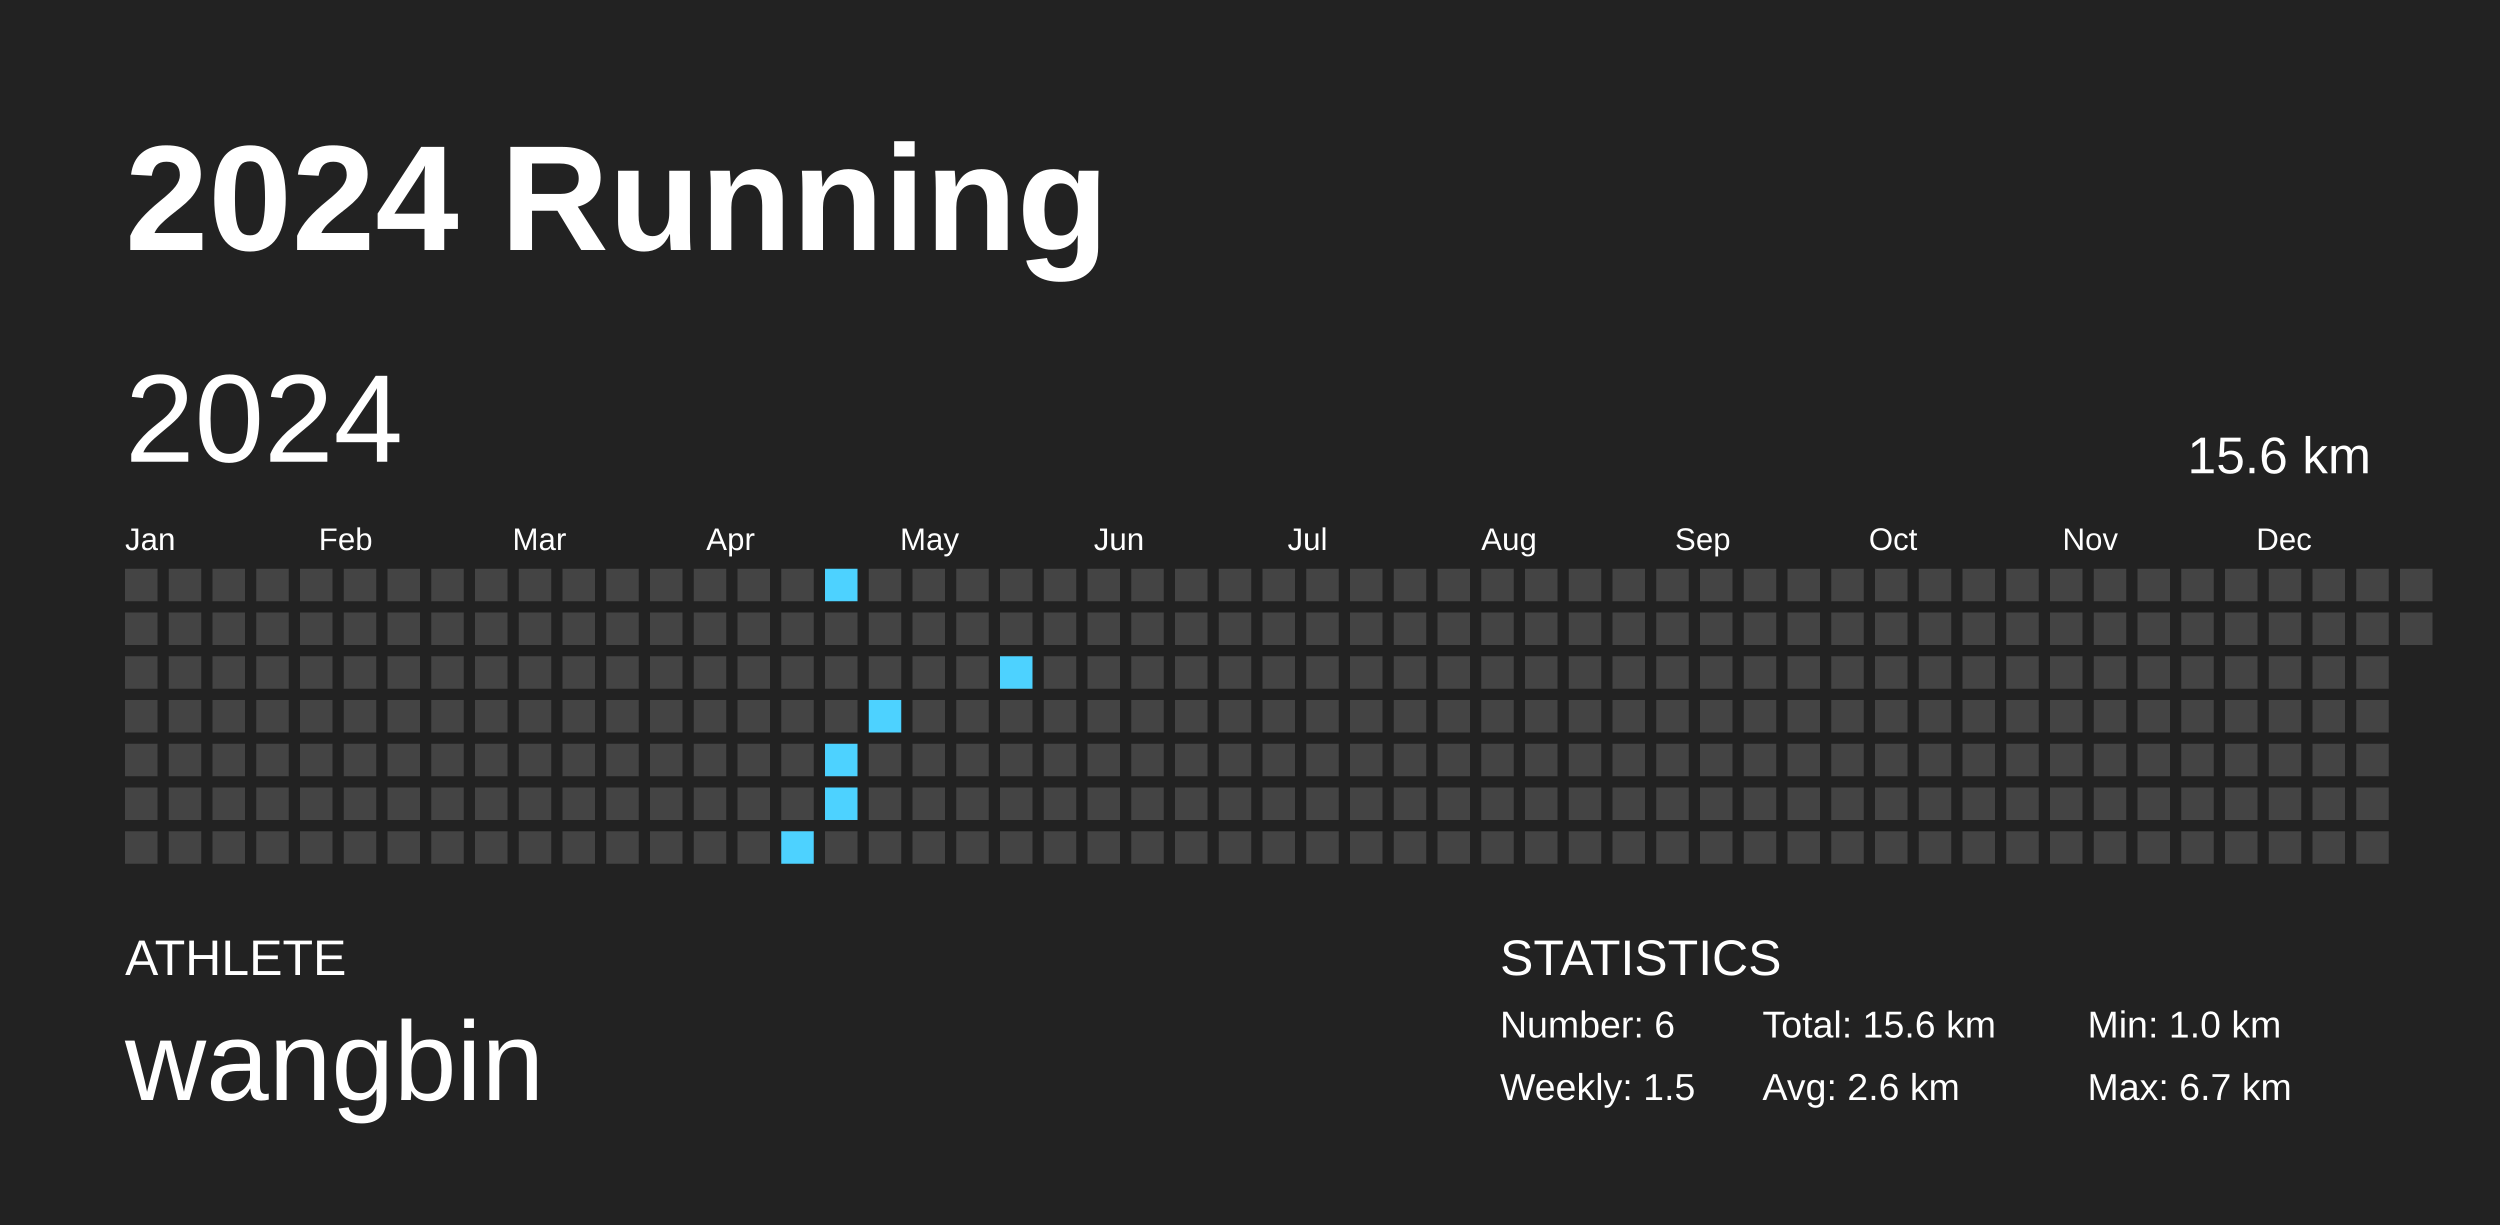
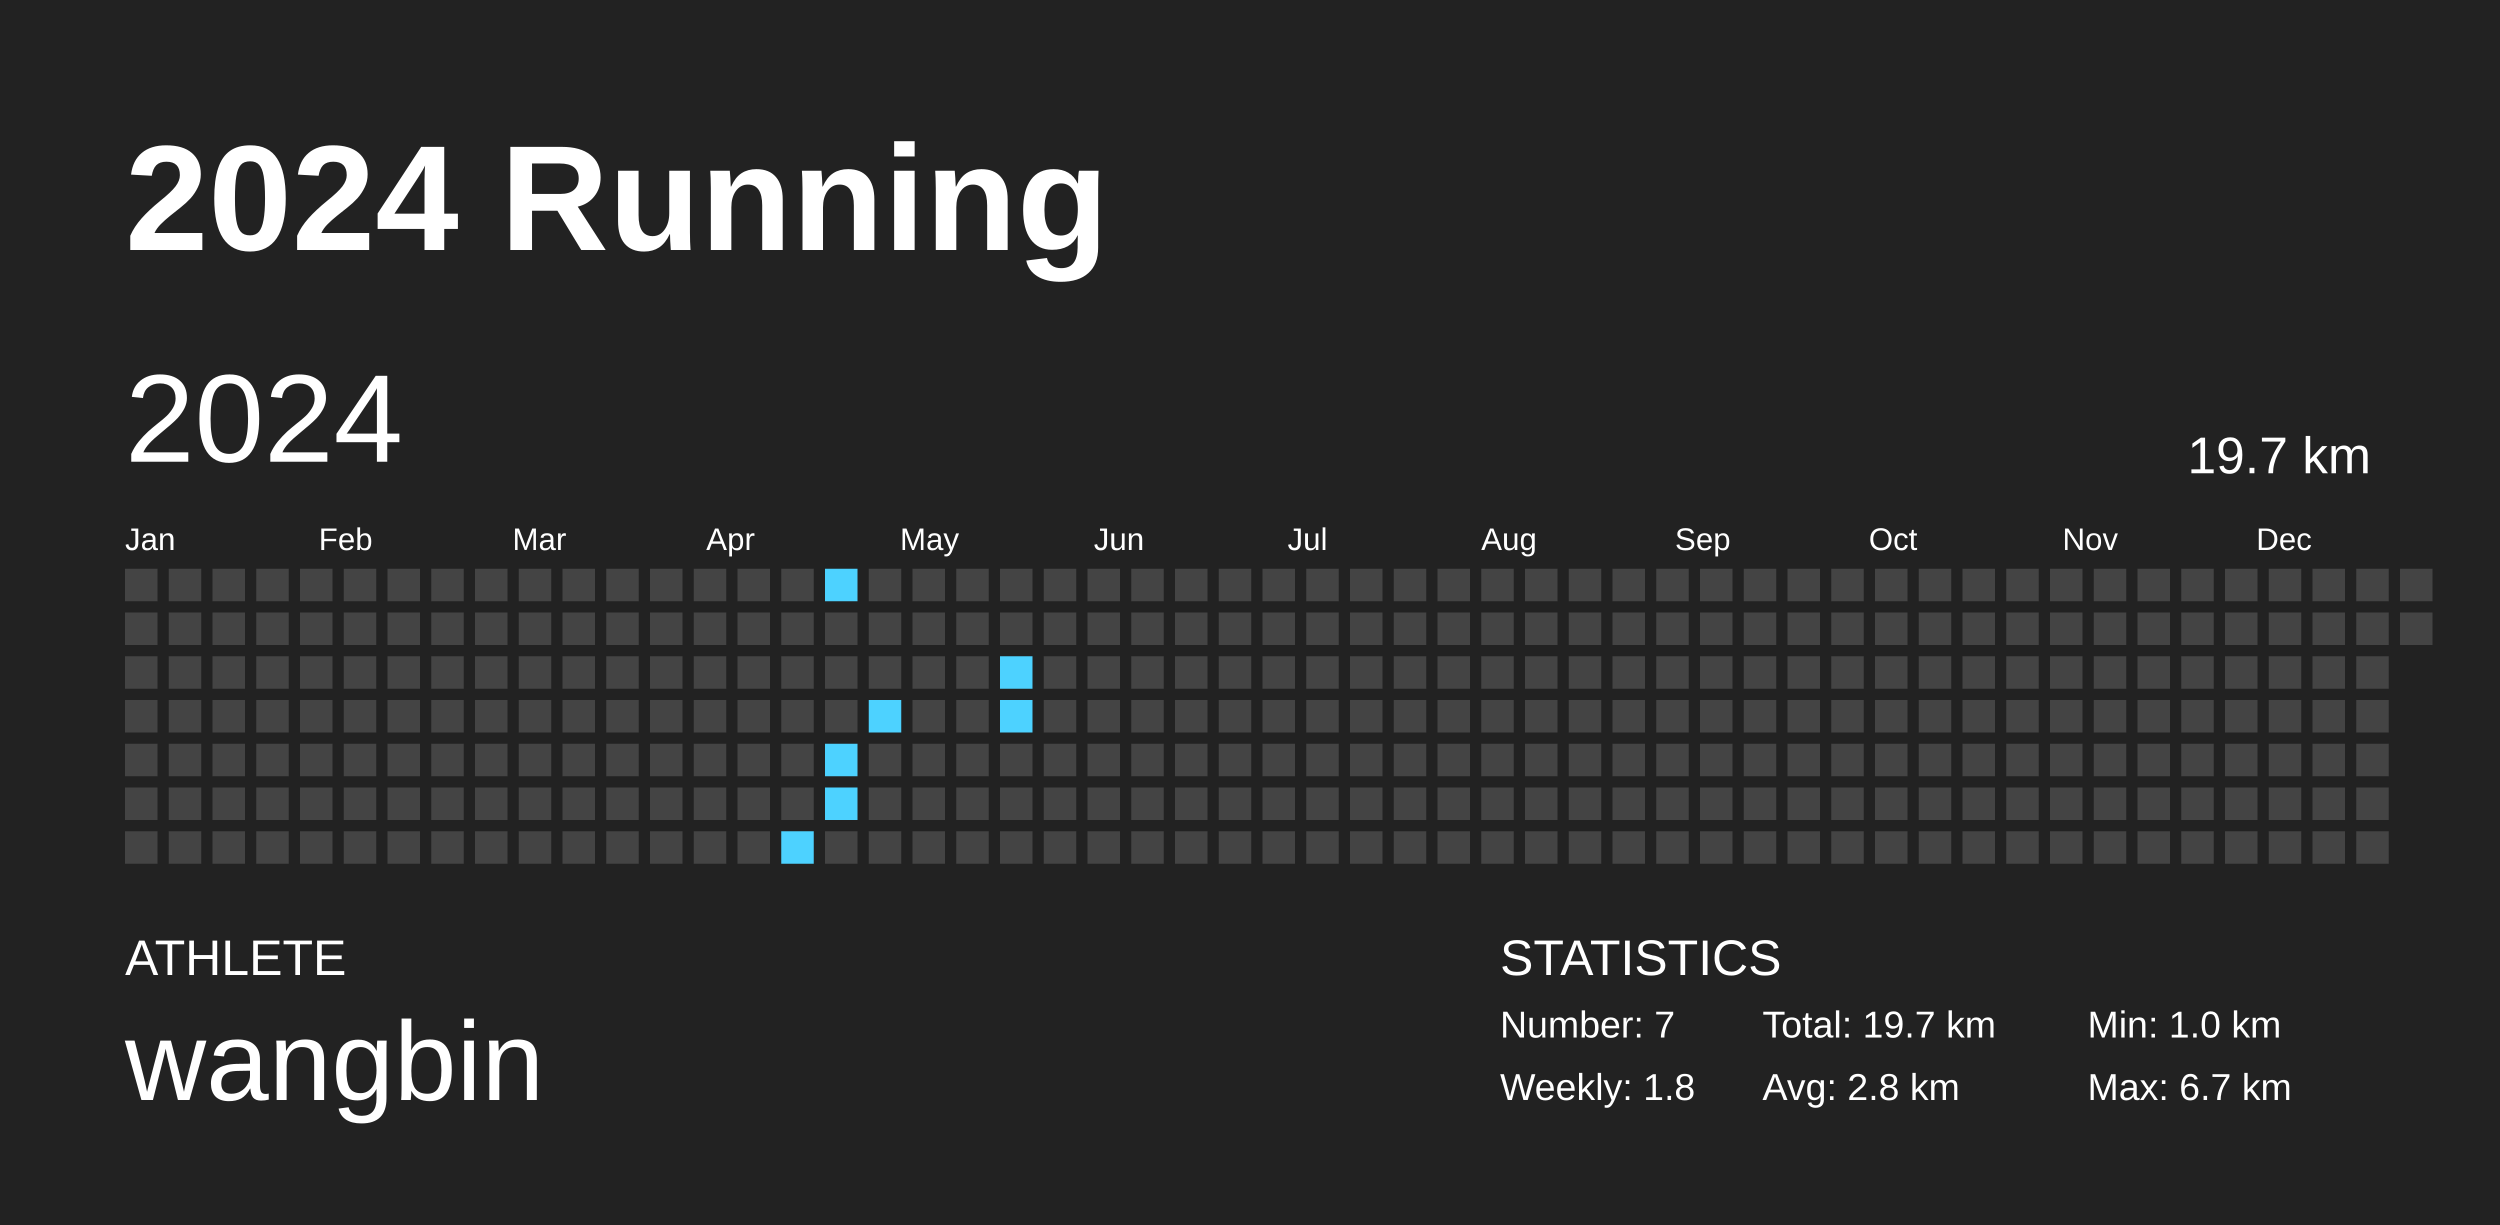
<svg xmlns="http://www.w3.org/2000/svg" baseProfile="full" height="98mm" version="1.1" viewBox="0,0,200,98" width="200mm">
  <defs />
  <rect fill="#222222" height="98" width="200" x="0" y="0" />
  <text fill="#FFFFFF" style="font-size:12px; font-family:Arial; font-weight:bold;" x="10" y="20">2024 Running</text>
  <text fill="#FFFFFF" style="font-size:4px; font-family:Arial" x="10" y="78">ATHLETE</text>
  <text fill="#FFFFFF" style="font-size:9px; font-family:Arial" x="10" y="88">wangbin</text>
  <text fill="#FFFFFF" style="font-size:4px; font-family:Arial" x="120" y="78">STATISTICS</text>
-   <text fill="#FFFFFF" style="font-size:3px; font-family:Arial" x="120" y="83">Number: 6</text>
-   <text fill="#FFFFFF" style="font-size:3px; font-family:Arial" x="120" y="88">Weekly: 1.5</text>
-   <text fill="#FFFFFF" style="font-size:3px; font-family:Arial" x="141" y="83">Total: 15.6 km</text>
-   <text fill="#FFFFFF" style="font-size:3px; font-family:Arial" x="141" y="88">Avg: 2.6 km</text>
+   <text fill="#FFFFFF" style="font-size:3px; font-family:Arial" x="120" y="83">Number: 7</text>
+   <text fill="#FFFFFF" style="font-size:3px; font-family:Arial" x="120" y="88">Weekly: 1.8</text>
+   <text fill="#FFFFFF" style="font-size:3px; font-family:Arial" x="141" y="83">Total: 19.7 km</text>
+   <text fill="#FFFFFF" style="font-size:3px; font-family:Arial" x="141" y="88">Avg: 2.8 km</text>
  <text fill="#FFFFFF" style="font-size:3px; font-family:Arial" x="167" y="83">Min: 1.0 km</text>
  <text fill="#FFFFFF" style="font-size:3px; font-family:Arial" x="167" y="88">Max: 6.7 km</text>
  <text dominant-baseline="hanging" fill="#FFFFFF" style="font-size:10.0px; font-family:Arial;" x="10" y="30">2024</text>
-   <text dominant-baseline="hanging" fill="#FFFFFF" style="font-size:4.125px; font-family:Arial;" x="175" y="35">15.6 km</text>
+   <text dominant-baseline="hanging" fill="#FFFFFF" style="font-size:4.125px; font-family:Arial;" x="175" y="35">19.7 km</text>
  <text fill="#FFFFFF" style="font-size:2.5px; font-family:Arial" x="10.0" y="44">Jan</text>
  <text fill="#FFFFFF" style="font-size:2.5px; font-family:Arial" x="25.5" y="44">Feb</text>
  <text fill="#FFFFFF" style="font-size:2.5px; font-family:Arial" x="41.0" y="44">Mar</text>
  <text fill="#FFFFFF" style="font-size:2.5px; font-family:Arial" x="56.5" y="44">Apr</text>
  <text fill="#FFFFFF" style="font-size:2.5px; font-family:Arial" x="72.0" y="44">May</text>
  <text fill="#FFFFFF" style="font-size:2.5px; font-family:Arial" x="87.5" y="44">Jun</text>
  <text fill="#FFFFFF" style="font-size:2.5px; font-family:Arial" x="103.0" y="44">Jul</text>
  <text fill="#FFFFFF" style="font-size:2.5px; font-family:Arial" x="118.5" y="44">Aug</text>
  <text fill="#FFFFFF" style="font-size:2.5px; font-family:Arial" x="134.0" y="44">Sep</text>
  <text fill="#FFFFFF" style="font-size:2.5px; font-family:Arial" x="149.5" y="44">Oct</text>
  <text fill="#FFFFFF" style="font-size:2.5px; font-family:Arial" x="165.0" y="44">Nov</text>
  <text fill="#FFFFFF" style="font-size:2.5px; font-family:Arial" x="180.5" y="44">Dec</text>
  <rect fill="#444444" height="2.6" width="2.6" x="10.0" y="45.5" />
  <rect fill="#444444" height="2.6" width="2.6" x="10.0" y="49.0" />
  <rect fill="#444444" height="2.6" width="2.6" x="10.0" y="52.5" />
  <rect fill="#444444" height="2.6" width="2.6" x="10.0" y="56.0" />
  <rect fill="#444444" height="2.6" width="2.6" x="10.0" y="59.5" />
  <rect fill="#444444" height="2.6" width="2.6" x="10.0" y="63.0" />
  <rect fill="#444444" height="2.6" width="2.6" x="10.0" y="66.5" />
  <rect fill="#444444" height="2.6" width="2.6" x="13.5" y="45.5" />
  <rect fill="#444444" height="2.6" width="2.6" x="13.5" y="49.0" />
  <rect fill="#444444" height="2.6" width="2.6" x="13.5" y="52.5" />
  <rect fill="#444444" height="2.6" width="2.6" x="13.5" y="56.0" />
  <rect fill="#444444" height="2.6" width="2.6" x="13.5" y="59.5" />
  <rect fill="#444444" height="2.6" width="2.6" x="13.5" y="63.0" />
  <rect fill="#444444" height="2.6" width="2.6" x="13.5" y="66.5" />
  <rect fill="#444444" height="2.6" width="2.6" x="17.0" y="45.5" />
  <rect fill="#444444" height="2.6" width="2.6" x="17.0" y="49.0" />
  <rect fill="#444444" height="2.6" width="2.6" x="17.0" y="52.5" />
  <rect fill="#444444" height="2.6" width="2.6" x="17.0" y="56.0" />
  <rect fill="#444444" height="2.6" width="2.6" x="17.0" y="59.5" />
  <rect fill="#444444" height="2.6" width="2.6" x="17.0" y="63.0" />
  <rect fill="#444444" height="2.6" width="2.6" x="17.0" y="66.5" />
  <rect fill="#444444" height="2.6" width="2.6" x="20.5" y="45.5" />
  <rect fill="#444444" height="2.6" width="2.6" x="20.5" y="49.0" />
  <rect fill="#444444" height="2.6" width="2.6" x="20.5" y="52.5" />
  <rect fill="#444444" height="2.6" width="2.6" x="20.5" y="56.0" />
  <rect fill="#444444" height="2.6" width="2.6" x="20.5" y="59.5" />
  <rect fill="#444444" height="2.6" width="2.6" x="20.5" y="63.0" />
  <rect fill="#444444" height="2.6" width="2.6" x="20.5" y="66.5" />
  <rect fill="#444444" height="2.6" width="2.6" x="24.0" y="45.5" />
  <rect fill="#444444" height="2.6" width="2.6" x="24.0" y="49.0" />
  <rect fill="#444444" height="2.6" width="2.6" x="24.0" y="52.5" />
  <rect fill="#444444" height="2.6" width="2.6" x="24.0" y="56.0" />
  <rect fill="#444444" height="2.6" width="2.6" x="24.0" y="59.5" />
  <rect fill="#444444" height="2.6" width="2.6" x="24.0" y="63.0" />
  <rect fill="#444444" height="2.6" width="2.6" x="24.0" y="66.5" />
  <rect fill="#444444" height="2.6" width="2.6" x="27.5" y="45.5" />
  <rect fill="#444444" height="2.6" width="2.6" x="27.5" y="49.0" />
  <rect fill="#444444" height="2.6" width="2.6" x="27.5" y="52.5" />
  <rect fill="#444444" height="2.6" width="2.6" x="27.5" y="56.0" />
  <rect fill="#444444" height="2.6" width="2.6" x="27.5" y="59.5" />
  <rect fill="#444444" height="2.6" width="2.6" x="27.5" y="63.0" />
  <rect fill="#444444" height="2.6" width="2.6" x="27.5" y="66.5" />
  <rect fill="#444444" height="2.6" width="2.6" x="31.0" y="45.5" />
  <rect fill="#444444" height="2.6" width="2.6" x="31.0" y="49.0" />
  <rect fill="#444444" height="2.6" width="2.6" x="31.0" y="52.5" />
  <rect fill="#444444" height="2.6" width="2.6" x="31.0" y="56.0" />
  <rect fill="#444444" height="2.6" width="2.6" x="31.0" y="59.5" />
  <rect fill="#444444" height="2.6" width="2.6" x="31.0" y="63.0" />
  <rect fill="#444444" height="2.6" width="2.6" x="31.0" y="66.5" />
  <rect fill="#444444" height="2.6" width="2.6" x="34.5" y="45.5" />
  <rect fill="#444444" height="2.6" width="2.6" x="34.5" y="49.0" />
  <rect fill="#444444" height="2.6" width="2.6" x="34.5" y="52.5" />
  <rect fill="#444444" height="2.6" width="2.6" x="34.5" y="56.0" />
  <rect fill="#444444" height="2.6" width="2.6" x="34.5" y="59.5" />
  <rect fill="#444444" height="2.6" width="2.6" x="34.5" y="63.0" />
  <rect fill="#444444" height="2.6" width="2.6" x="34.5" y="66.5" />
  <rect fill="#444444" height="2.6" width="2.6" x="38.0" y="45.5" />
  <rect fill="#444444" height="2.6" width="2.6" x="38.0" y="49.0" />
  <rect fill="#444444" height="2.6" width="2.6" x="38.0" y="52.5" />
  <rect fill="#444444" height="2.6" width="2.6" x="38.0" y="56.0" />
  <rect fill="#444444" height="2.6" width="2.6" x="38.0" y="59.5" />
  <rect fill="#444444" height="2.6" width="2.6" x="38.0" y="63.0" />
  <rect fill="#444444" height="2.6" width="2.6" x="38.0" y="66.5" />
  <rect fill="#444444" height="2.6" width="2.6" x="41.5" y="45.5" />
  <rect fill="#444444" height="2.6" width="2.6" x="41.5" y="49.0" />
  <rect fill="#444444" height="2.6" width="2.6" x="41.5" y="52.5" />
  <rect fill="#444444" height="2.6" width="2.6" x="41.5" y="56.0" />
  <rect fill="#444444" height="2.6" width="2.6" x="41.5" y="59.5" />
  <rect fill="#444444" height="2.6" width="2.6" x="41.5" y="63.0" />
  <rect fill="#444444" height="2.6" width="2.6" x="41.5" y="66.5" />
  <rect fill="#444444" height="2.6" width="2.6" x="45.0" y="45.5" />
  <rect fill="#444444" height="2.6" width="2.6" x="45.0" y="49.0" />
  <rect fill="#444444" height="2.6" width="2.6" x="45.0" y="52.5" />
  <rect fill="#444444" height="2.6" width="2.6" x="45.0" y="56.0" />
  <rect fill="#444444" height="2.6" width="2.6" x="45.0" y="59.5" />
  <rect fill="#444444" height="2.6" width="2.6" x="45.0" y="63.0" />
  <rect fill="#444444" height="2.6" width="2.6" x="45.0" y="66.5" />
  <rect fill="#444444" height="2.6" width="2.6" x="48.5" y="45.5" />
  <rect fill="#444444" height="2.6" width="2.6" x="48.5" y="49.0" />
  <rect fill="#444444" height="2.6" width="2.6" x="48.5" y="52.5" />
  <rect fill="#444444" height="2.6" width="2.6" x="48.5" y="56.0" />
  <rect fill="#444444" height="2.6" width="2.6" x="48.5" y="59.5" />
  <rect fill="#444444" height="2.6" width="2.6" x="48.5" y="63.0" />
  <rect fill="#444444" height="2.6" width="2.6" x="48.5" y="66.5" />
  <rect fill="#444444" height="2.6" width="2.6" x="52.0" y="45.5" />
  <rect fill="#444444" height="2.6" width="2.6" x="52.0" y="49.0" />
  <rect fill="#444444" height="2.6" width="2.6" x="52.0" y="52.5" />
  <rect fill="#444444" height="2.6" width="2.6" x="52.0" y="56.0" />
  <rect fill="#444444" height="2.6" width="2.6" x="52.0" y="59.5" />
  <rect fill="#444444" height="2.6" width="2.6" x="52.0" y="63.0" />
  <rect fill="#444444" height="2.6" width="2.6" x="52.0" y="66.5" />
  <rect fill="#444444" height="2.6" width="2.6" x="55.5" y="45.5" />
  <rect fill="#444444" height="2.6" width="2.6" x="55.5" y="49.0" />
  <rect fill="#444444" height="2.6" width="2.6" x="55.5" y="52.5" />
  <rect fill="#444444" height="2.6" width="2.6" x="55.5" y="56.0" />
  <rect fill="#444444" height="2.6" width="2.6" x="55.5" y="59.5" />
  <rect fill="#444444" height="2.6" width="2.6" x="55.5" y="63.0" />
  <rect fill="#444444" height="2.6" width="2.6" x="55.5" y="66.5" />
  <rect fill="#444444" height="2.6" width="2.6" x="59.0" y="45.5" />
  <rect fill="#444444" height="2.6" width="2.6" x="59.0" y="49.0" />
  <rect fill="#444444" height="2.6" width="2.6" x="59.0" y="52.5" />
  <rect fill="#444444" height="2.6" width="2.6" x="59.0" y="56.0" />
  <rect fill="#444444" height="2.6" width="2.6" x="59.0" y="59.5" />
  <rect fill="#444444" height="2.6" width="2.6" x="59.0" y="63.0" />
  <rect fill="#444444" height="2.6" width="2.6" x="59.0" y="66.5" />
  <rect fill="#444444" height="2.6" width="2.6" x="62.5" y="45.5" />
  <rect fill="#444444" height="2.6" width="2.6" x="62.5" y="49.0" />
  <rect fill="#444444" height="2.6" width="2.6" x="62.5" y="52.5" />
  <rect fill="#444444" height="2.6" width="2.6" x="62.5" y="56.0" />
  <rect fill="#444444" height="2.6" width="2.6" x="62.5" y="59.5" />
  <rect fill="#444444" height="2.6" width="2.6" x="62.5" y="63.0" />
  <rect fill="#4dd2ff" height="2.6" width="2.6" x="62.5" y="66.5" />
  <rect fill="#4dd2ff" height="2.6" width="2.6" x="66.0" y="45.5" />
  <rect fill="#444444" height="2.6" width="2.6" x="66.0" y="49.0" />
  <rect fill="#444444" height="2.6" width="2.6" x="66.0" y="52.5" />
  <rect fill="#444444" height="2.6" width="2.6" x="66.0" y="56.0" />
  <rect fill="#4dd2ff" height="2.6" width="2.6" x="66.0" y="59.5" />
  <rect fill="#4dd2ff" height="2.6" width="2.6" x="66.0" y="63.0" />
  <rect fill="#444444" height="2.6" width="2.6" x="66.0" y="66.5" />
  <rect fill="#444444" height="2.6" width="2.6" x="69.5" y="45.5" />
  <rect fill="#444444" height="2.6" width="2.6" x="69.5" y="49.0" />
  <rect fill="#444444" height="2.6" width="2.6" x="69.5" y="52.5" />
  <rect fill="#4dd2ff" height="2.6" width="2.6" x="69.5" y="56.0" />
  <rect fill="#444444" height="2.6" width="2.6" x="69.5" y="59.5" />
  <rect fill="#444444" height="2.6" width="2.6" x="69.5" y="63.0" />
  <rect fill="#444444" height="2.6" width="2.6" x="69.5" y="66.5" />
  <rect fill="#444444" height="2.6" width="2.6" x="73.0" y="45.5" />
  <rect fill="#444444" height="2.6" width="2.6" x="73.0" y="49.0" />
  <rect fill="#444444" height="2.6" width="2.6" x="73.0" y="52.5" />
  <rect fill="#444444" height="2.6" width="2.6" x="73.0" y="56.0" />
  <rect fill="#444444" height="2.6" width="2.6" x="73.0" y="59.5" />
  <rect fill="#444444" height="2.6" width="2.6" x="73.0" y="63.0" />
  <rect fill="#444444" height="2.6" width="2.6" x="73.0" y="66.5" />
  <rect fill="#444444" height="2.6" width="2.6" x="76.5" y="45.5" />
  <rect fill="#444444" height="2.6" width="2.6" x="76.5" y="49.0" />
  <rect fill="#444444" height="2.6" width="2.6" x="76.5" y="52.5" />
  <rect fill="#444444" height="2.6" width="2.6" x="76.5" y="56.0" />
  <rect fill="#444444" height="2.6" width="2.6" x="76.5" y="59.5" />
  <rect fill="#444444" height="2.6" width="2.6" x="76.5" y="63.0" />
  <rect fill="#444444" height="2.6" width="2.6" x="76.5" y="66.5" />
  <rect fill="#444444" height="2.6" width="2.6" x="80.0" y="45.5" />
  <rect fill="#444444" height="2.6" width="2.6" x="80.0" y="49.0" />
  <rect fill="#4dd2ff" height="2.6" width="2.6" x="80.0" y="52.5" />
-   <rect fill="#444444" height="2.6" width="2.6" x="80.0" y="56.0" />
+   <rect fill="#4dd2ff" height="2.6" width="2.6" x="80.0" y="56.0" />
  <rect fill="#444444" height="2.6" width="2.6" x="80.0" y="59.5" />
  <rect fill="#444444" height="2.6" width="2.6" x="80.0" y="63.0" />
  <rect fill="#444444" height="2.6" width="2.6" x="80.0" y="66.5" />
  <rect fill="#444444" height="2.6" width="2.6" x="83.5" y="45.5" />
  <rect fill="#444444" height="2.6" width="2.6" x="83.5" y="49.0" />
  <rect fill="#444444" height="2.6" width="2.6" x="83.5" y="52.5" />
  <rect fill="#444444" height="2.6" width="2.6" x="83.5" y="56.0" />
  <rect fill="#444444" height="2.6" width="2.6" x="83.5" y="59.5" />
  <rect fill="#444444" height="2.6" width="2.6" x="83.5" y="63.0" />
  <rect fill="#444444" height="2.6" width="2.6" x="83.5" y="66.5" />
  <rect fill="#444444" height="2.6" width="2.6" x="87.0" y="45.5" />
  <rect fill="#444444" height="2.6" width="2.6" x="87.0" y="49.0" />
  <rect fill="#444444" height="2.6" width="2.6" x="87.0" y="52.5" />
  <rect fill="#444444" height="2.6" width="2.6" x="87.0" y="56.0" />
  <rect fill="#444444" height="2.6" width="2.6" x="87.0" y="59.5" />
  <rect fill="#444444" height="2.6" width="2.6" x="87.0" y="63.0" />
  <rect fill="#444444" height="2.6" width="2.6" x="87.0" y="66.5" />
  <rect fill="#444444" height="2.6" width="2.6" x="90.5" y="45.5" />
  <rect fill="#444444" height="2.6" width="2.6" x="90.5" y="49.0" />
  <rect fill="#444444" height="2.6" width="2.6" x="90.5" y="52.5" />
  <rect fill="#444444" height="2.6" width="2.6" x="90.5" y="56.0" />
  <rect fill="#444444" height="2.6" width="2.6" x="90.5" y="59.5" />
  <rect fill="#444444" height="2.6" width="2.6" x="90.5" y="63.0" />
  <rect fill="#444444" height="2.6" width="2.6" x="90.5" y="66.5" />
  <rect fill="#444444" height="2.6" width="2.6" x="94.0" y="45.5" />
  <rect fill="#444444" height="2.6" width="2.6" x="94.0" y="49.0" />
  <rect fill="#444444" height="2.6" width="2.6" x="94.0" y="52.5" />
  <rect fill="#444444" height="2.6" width="2.6" x="94.0" y="56.0" />
  <rect fill="#444444" height="2.6" width="2.6" x="94.0" y="59.5" />
  <rect fill="#444444" height="2.6" width="2.6" x="94.0" y="63.0" />
  <rect fill="#444444" height="2.6" width="2.6" x="94.0" y="66.5" />
  <rect fill="#444444" height="2.6" width="2.6" x="97.5" y="45.5" />
  <rect fill="#444444" height="2.6" width="2.6" x="97.5" y="49.0" />
  <rect fill="#444444" height="2.6" width="2.6" x="97.5" y="52.5" />
  <rect fill="#444444" height="2.6" width="2.6" x="97.5" y="56.0" />
  <rect fill="#444444" height="2.6" width="2.6" x="97.5" y="59.5" />
  <rect fill="#444444" height="2.6" width="2.6" x="97.5" y="63.0" />
  <rect fill="#444444" height="2.6" width="2.6" x="97.5" y="66.5" />
  <rect fill="#444444" height="2.6" width="2.6" x="101.0" y="45.5" />
  <rect fill="#444444" height="2.6" width="2.6" x="101.0" y="49.0" />
  <rect fill="#444444" height="2.6" width="2.6" x="101.0" y="52.5" />
  <rect fill="#444444" height="2.6" width="2.6" x="101.0" y="56.0" />
  <rect fill="#444444" height="2.6" width="2.6" x="101.0" y="59.5" />
  <rect fill="#444444" height="2.6" width="2.6" x="101.0" y="63.0" />
  <rect fill="#444444" height="2.6" width="2.6" x="101.0" y="66.5" />
  <rect fill="#444444" height="2.6" width="2.6" x="104.5" y="45.5" />
  <rect fill="#444444" height="2.6" width="2.6" x="104.5" y="49.0" />
  <rect fill="#444444" height="2.6" width="2.6" x="104.5" y="52.5" />
  <rect fill="#444444" height="2.6" width="2.6" x="104.5" y="56.0" />
  <rect fill="#444444" height="2.6" width="2.6" x="104.5" y="59.5" />
  <rect fill="#444444" height="2.6" width="2.6" x="104.5" y="63.0" />
  <rect fill="#444444" height="2.6" width="2.6" x="104.5" y="66.5" />
  <rect fill="#444444" height="2.6" width="2.6" x="108.0" y="45.5" />
  <rect fill="#444444" height="2.6" width="2.6" x="108.0" y="49.0" />
  <rect fill="#444444" height="2.6" width="2.6" x="108.0" y="52.5" />
  <rect fill="#444444" height="2.6" width="2.6" x="108.0" y="56.0" />
  <rect fill="#444444" height="2.6" width="2.6" x="108.0" y="59.5" />
  <rect fill="#444444" height="2.6" width="2.6" x="108.0" y="63.0" />
  <rect fill="#444444" height="2.6" width="2.6" x="108.0" y="66.5" />
  <rect fill="#444444" height="2.6" width="2.6" x="111.5" y="45.5" />
  <rect fill="#444444" height="2.6" width="2.6" x="111.5" y="49.0" />
  <rect fill="#444444" height="2.6" width="2.6" x="111.5" y="52.5" />
  <rect fill="#444444" height="2.6" width="2.6" x="111.5" y="56.0" />
  <rect fill="#444444" height="2.6" width="2.6" x="111.5" y="59.5" />
  <rect fill="#444444" height="2.6" width="2.6" x="111.5" y="63.0" />
  <rect fill="#444444" height="2.6" width="2.6" x="111.5" y="66.5" />
  <rect fill="#444444" height="2.6" width="2.6" x="115.0" y="45.5" />
  <rect fill="#444444" height="2.6" width="2.6" x="115.0" y="49.0" />
  <rect fill="#444444" height="2.6" width="2.6" x="115.0" y="52.5" />
  <rect fill="#444444" height="2.6" width="2.6" x="115.0" y="56.0" />
  <rect fill="#444444" height="2.6" width="2.6" x="115.0" y="59.5" />
  <rect fill="#444444" height="2.6" width="2.6" x="115.0" y="63.0" />
  <rect fill="#444444" height="2.6" width="2.6" x="115.0" y="66.5" />
  <rect fill="#444444" height="2.6" width="2.6" x="118.5" y="45.5" />
  <rect fill="#444444" height="2.6" width="2.6" x="118.5" y="49.0" />
  <rect fill="#444444" height="2.6" width="2.6" x="118.5" y="52.5" />
  <rect fill="#444444" height="2.6" width="2.6" x="118.5" y="56.0" />
  <rect fill="#444444" height="2.6" width="2.6" x="118.5" y="59.5" />
  <rect fill="#444444" height="2.6" width="2.6" x="118.5" y="63.0" />
  <rect fill="#444444" height="2.6" width="2.6" x="118.5" y="66.5" />
  <rect fill="#444444" height="2.6" width="2.6" x="122.0" y="45.5" />
  <rect fill="#444444" height="2.6" width="2.6" x="122.0" y="49.0" />
  <rect fill="#444444" height="2.6" width="2.6" x="122.0" y="52.5" />
  <rect fill="#444444" height="2.6" width="2.6" x="122.0" y="56.0" />
  <rect fill="#444444" height="2.6" width="2.6" x="122.0" y="59.5" />
  <rect fill="#444444" height="2.6" width="2.6" x="122.0" y="63.0" />
  <rect fill="#444444" height="2.6" width="2.6" x="122.0" y="66.5" />
  <rect fill="#444444" height="2.6" width="2.6" x="125.5" y="45.5" />
  <rect fill="#444444" height="2.6" width="2.6" x="125.5" y="49.0" />
  <rect fill="#444444" height="2.6" width="2.6" x="125.5" y="52.5" />
  <rect fill="#444444" height="2.6" width="2.6" x="125.5" y="56.0" />
  <rect fill="#444444" height="2.6" width="2.6" x="125.5" y="59.5" />
  <rect fill="#444444" height="2.6" width="2.6" x="125.5" y="63.0" />
  <rect fill="#444444" height="2.6" width="2.6" x="125.5" y="66.5" />
  <rect fill="#444444" height="2.6" width="2.6" x="129.0" y="45.5" />
  <rect fill="#444444" height="2.6" width="2.6" x="129.0" y="49.0" />
  <rect fill="#444444" height="2.6" width="2.6" x="129.0" y="52.5" />
  <rect fill="#444444" height="2.6" width="2.6" x="129.0" y="56.0" />
  <rect fill="#444444" height="2.6" width="2.6" x="129.0" y="59.5" />
  <rect fill="#444444" height="2.6" width="2.6" x="129.0" y="63.0" />
  <rect fill="#444444" height="2.6" width="2.6" x="129.0" y="66.5" />
  <rect fill="#444444" height="2.6" width="2.6" x="132.5" y="45.5" />
  <rect fill="#444444" height="2.6" width="2.6" x="132.5" y="49.0" />
  <rect fill="#444444" height="2.6" width="2.6" x="132.5" y="52.5" />
  <rect fill="#444444" height="2.6" width="2.6" x="132.5" y="56.0" />
  <rect fill="#444444" height="2.6" width="2.6" x="132.5" y="59.5" />
  <rect fill="#444444" height="2.6" width="2.6" x="132.5" y="63.0" />
  <rect fill="#444444" height="2.6" width="2.6" x="132.5" y="66.5" />
  <rect fill="#444444" height="2.6" width="2.6" x="136.0" y="45.5" />
  <rect fill="#444444" height="2.6" width="2.6" x="136.0" y="49.0" />
  <rect fill="#444444" height="2.6" width="2.6" x="136.0" y="52.5" />
  <rect fill="#444444" height="2.6" width="2.6" x="136.0" y="56.0" />
  <rect fill="#444444" height="2.6" width="2.6" x="136.0" y="59.5" />
  <rect fill="#444444" height="2.6" width="2.6" x="136.0" y="63.0" />
  <rect fill="#444444" height="2.6" width="2.6" x="136.0" y="66.5" />
  <rect fill="#444444" height="2.6" width="2.6" x="139.5" y="45.5" />
  <rect fill="#444444" height="2.6" width="2.6" x="139.5" y="49.0" />
  <rect fill="#444444" height="2.6" width="2.6" x="139.5" y="52.5" />
  <rect fill="#444444" height="2.6" width="2.6" x="139.5" y="56.0" />
  <rect fill="#444444" height="2.6" width="2.6" x="139.5" y="59.5" />
  <rect fill="#444444" height="2.6" width="2.6" x="139.5" y="63.0" />
  <rect fill="#444444" height="2.6" width="2.6" x="139.5" y="66.5" />
  <rect fill="#444444" height="2.6" width="2.6" x="143.0" y="45.5" />
  <rect fill="#444444" height="2.6" width="2.6" x="143.0" y="49.0" />
  <rect fill="#444444" height="2.6" width="2.6" x="143.0" y="52.5" />
  <rect fill="#444444" height="2.6" width="2.6" x="143.0" y="56.0" />
  <rect fill="#444444" height="2.6" width="2.6" x="143.0" y="59.5" />
  <rect fill="#444444" height="2.6" width="2.6" x="143.0" y="63.0" />
  <rect fill="#444444" height="2.6" width="2.6" x="143.0" y="66.5" />
  <rect fill="#444444" height="2.6" width="2.6" x="146.5" y="45.5" />
  <rect fill="#444444" height="2.6" width="2.6" x="146.5" y="49.0" />
  <rect fill="#444444" height="2.6" width="2.6" x="146.5" y="52.5" />
  <rect fill="#444444" height="2.6" width="2.6" x="146.5" y="56.0" />
  <rect fill="#444444" height="2.6" width="2.6" x="146.5" y="59.5" />
  <rect fill="#444444" height="2.6" width="2.6" x="146.5" y="63.0" />
  <rect fill="#444444" height="2.6" width="2.6" x="146.5" y="66.5" />
  <rect fill="#444444" height="2.6" width="2.6" x="150.0" y="45.5" />
  <rect fill="#444444" height="2.6" width="2.6" x="150.0" y="49.0" />
  <rect fill="#444444" height="2.6" width="2.6" x="150.0" y="52.5" />
  <rect fill="#444444" height="2.6" width="2.6" x="150.0" y="56.0" />
  <rect fill="#444444" height="2.6" width="2.6" x="150.0" y="59.5" />
  <rect fill="#444444" height="2.6" width="2.6" x="150.0" y="63.0" />
  <rect fill="#444444" height="2.6" width="2.6" x="150.0" y="66.5" />
  <rect fill="#444444" height="2.6" width="2.6" x="153.5" y="45.5" />
  <rect fill="#444444" height="2.6" width="2.6" x="153.5" y="49.0" />
  <rect fill="#444444" height="2.6" width="2.6" x="153.5" y="52.5" />
  <rect fill="#444444" height="2.6" width="2.6" x="153.5" y="56.0" />
  <rect fill="#444444" height="2.6" width="2.6" x="153.5" y="59.5" />
  <rect fill="#444444" height="2.6" width="2.6" x="153.5" y="63.0" />
  <rect fill="#444444" height="2.6" width="2.6" x="153.5" y="66.5" />
  <rect fill="#444444" height="2.6" width="2.6" x="157.0" y="45.5" />
  <rect fill="#444444" height="2.6" width="2.6" x="157.0" y="49.0" />
  <rect fill="#444444" height="2.6" width="2.6" x="157.0" y="52.5" />
  <rect fill="#444444" height="2.6" width="2.6" x="157.0" y="56.0" />
  <rect fill="#444444" height="2.6" width="2.6" x="157.0" y="59.5" />
  <rect fill="#444444" height="2.6" width="2.6" x="157.0" y="63.0" />
  <rect fill="#444444" height="2.6" width="2.6" x="157.0" y="66.5" />
  <rect fill="#444444" height="2.6" width="2.6" x="160.5" y="45.5" />
  <rect fill="#444444" height="2.6" width="2.6" x="160.5" y="49.0" />
  <rect fill="#444444" height="2.6" width="2.6" x="160.5" y="52.5" />
  <rect fill="#444444" height="2.6" width="2.6" x="160.5" y="56.0" />
  <rect fill="#444444" height="2.6" width="2.6" x="160.5" y="59.5" />
  <rect fill="#444444" height="2.6" width="2.6" x="160.5" y="63.0" />
  <rect fill="#444444" height="2.6" width="2.6" x="160.5" y="66.5" />
  <rect fill="#444444" height="2.6" width="2.6" x="164.0" y="45.5" />
  <rect fill="#444444" height="2.6" width="2.6" x="164.0" y="49.0" />
  <rect fill="#444444" height="2.6" width="2.6" x="164.0" y="52.5" />
  <rect fill="#444444" height="2.6" width="2.6" x="164.0" y="56.0" />
  <rect fill="#444444" height="2.6" width="2.6" x="164.0" y="59.5" />
  <rect fill="#444444" height="2.6" width="2.6" x="164.0" y="63.0" />
  <rect fill="#444444" height="2.6" width="2.6" x="164.0" y="66.5" />
  <rect fill="#444444" height="2.6" width="2.6" x="167.5" y="45.5" />
  <rect fill="#444444" height="2.6" width="2.6" x="167.5" y="49.0" />
  <rect fill="#444444" height="2.6" width="2.6" x="167.5" y="52.5" />
  <rect fill="#444444" height="2.6" width="2.6" x="167.5" y="56.0" />
  <rect fill="#444444" height="2.6" width="2.6" x="167.5" y="59.5" />
  <rect fill="#444444" height="2.6" width="2.6" x="167.5" y="63.0" />
  <rect fill="#444444" height="2.6" width="2.6" x="167.5" y="66.5" />
  <rect fill="#444444" height="2.6" width="2.6" x="171.0" y="45.5" />
  <rect fill="#444444" height="2.6" width="2.6" x="171.0" y="49.0" />
  <rect fill="#444444" height="2.6" width="2.6" x="171.0" y="52.5" />
  <rect fill="#444444" height="2.6" width="2.6" x="171.0" y="56.0" />
  <rect fill="#444444" height="2.6" width="2.6" x="171.0" y="59.5" />
  <rect fill="#444444" height="2.6" width="2.6" x="171.0" y="63.0" />
  <rect fill="#444444" height="2.6" width="2.6" x="171.0" y="66.5" />
  <rect fill="#444444" height="2.6" width="2.6" x="174.5" y="45.5" />
  <rect fill="#444444" height="2.6" width="2.6" x="174.5" y="49.0" />
  <rect fill="#444444" height="2.6" width="2.6" x="174.5" y="52.5" />
  <rect fill="#444444" height="2.6" width="2.6" x="174.5" y="56.0" />
  <rect fill="#444444" height="2.6" width="2.6" x="174.5" y="59.5" />
  <rect fill="#444444" height="2.6" width="2.6" x="174.5" y="63.0" />
  <rect fill="#444444" height="2.6" width="2.6" x="174.5" y="66.5" />
  <rect fill="#444444" height="2.6" width="2.6" x="178.0" y="45.5" />
  <rect fill="#444444" height="2.6" width="2.6" x="178.0" y="49.0" />
  <rect fill="#444444" height="2.6" width="2.6" x="178.0" y="52.5" />
  <rect fill="#444444" height="2.6" width="2.6" x="178.0" y="56.0" />
  <rect fill="#444444" height="2.6" width="2.6" x="178.0" y="59.5" />
  <rect fill="#444444" height="2.6" width="2.6" x="178.0" y="63.0" />
  <rect fill="#444444" height="2.6" width="2.6" x="178.0" y="66.5" />
  <rect fill="#444444" height="2.6" width="2.6" x="181.5" y="45.5" />
  <rect fill="#444444" height="2.6" width="2.6" x="181.5" y="49.0" />
  <rect fill="#444444" height="2.6" width="2.6" x="181.5" y="52.5" />
  <rect fill="#444444" height="2.6" width="2.6" x="181.5" y="56.0" />
  <rect fill="#444444" height="2.6" width="2.6" x="181.5" y="59.5" />
  <rect fill="#444444" height="2.6" width="2.6" x="181.5" y="63.0" />
  <rect fill="#444444" height="2.6" width="2.6" x="181.5" y="66.5" />
  <rect fill="#444444" height="2.6" width="2.6" x="185.0" y="45.5" />
  <rect fill="#444444" height="2.6" width="2.6" x="185.0" y="49.0" />
  <rect fill="#444444" height="2.6" width="2.6" x="185.0" y="52.5" />
  <rect fill="#444444" height="2.6" width="2.6" x="185.0" y="56.0" />
  <rect fill="#444444" height="2.6" width="2.6" x="185.0" y="59.5" />
  <rect fill="#444444" height="2.6" width="2.6" x="185.0" y="63.0" />
  <rect fill="#444444" height="2.6" width="2.6" x="185.0" y="66.5" />
  <rect fill="#444444" height="2.6" width="2.6" x="188.5" y="45.5" />
  <rect fill="#444444" height="2.6" width="2.6" x="188.5" y="49.0" />
  <rect fill="#444444" height="2.6" width="2.6" x="188.5" y="52.5" />
  <rect fill="#444444" height="2.6" width="2.6" x="188.5" y="56.0" />
  <rect fill="#444444" height="2.6" width="2.6" x="188.5" y="59.5" />
  <rect fill="#444444" height="2.6" width="2.6" x="188.5" y="63.0" />
  <rect fill="#444444" height="2.6" width="2.6" x="188.5" y="66.5" />
  <rect fill="#444444" height="2.6" width="2.6" x="192.0" y="45.5" />
  <rect fill="#444444" height="2.6" width="2.6" x="192.0" y="49.0" />
</svg>
